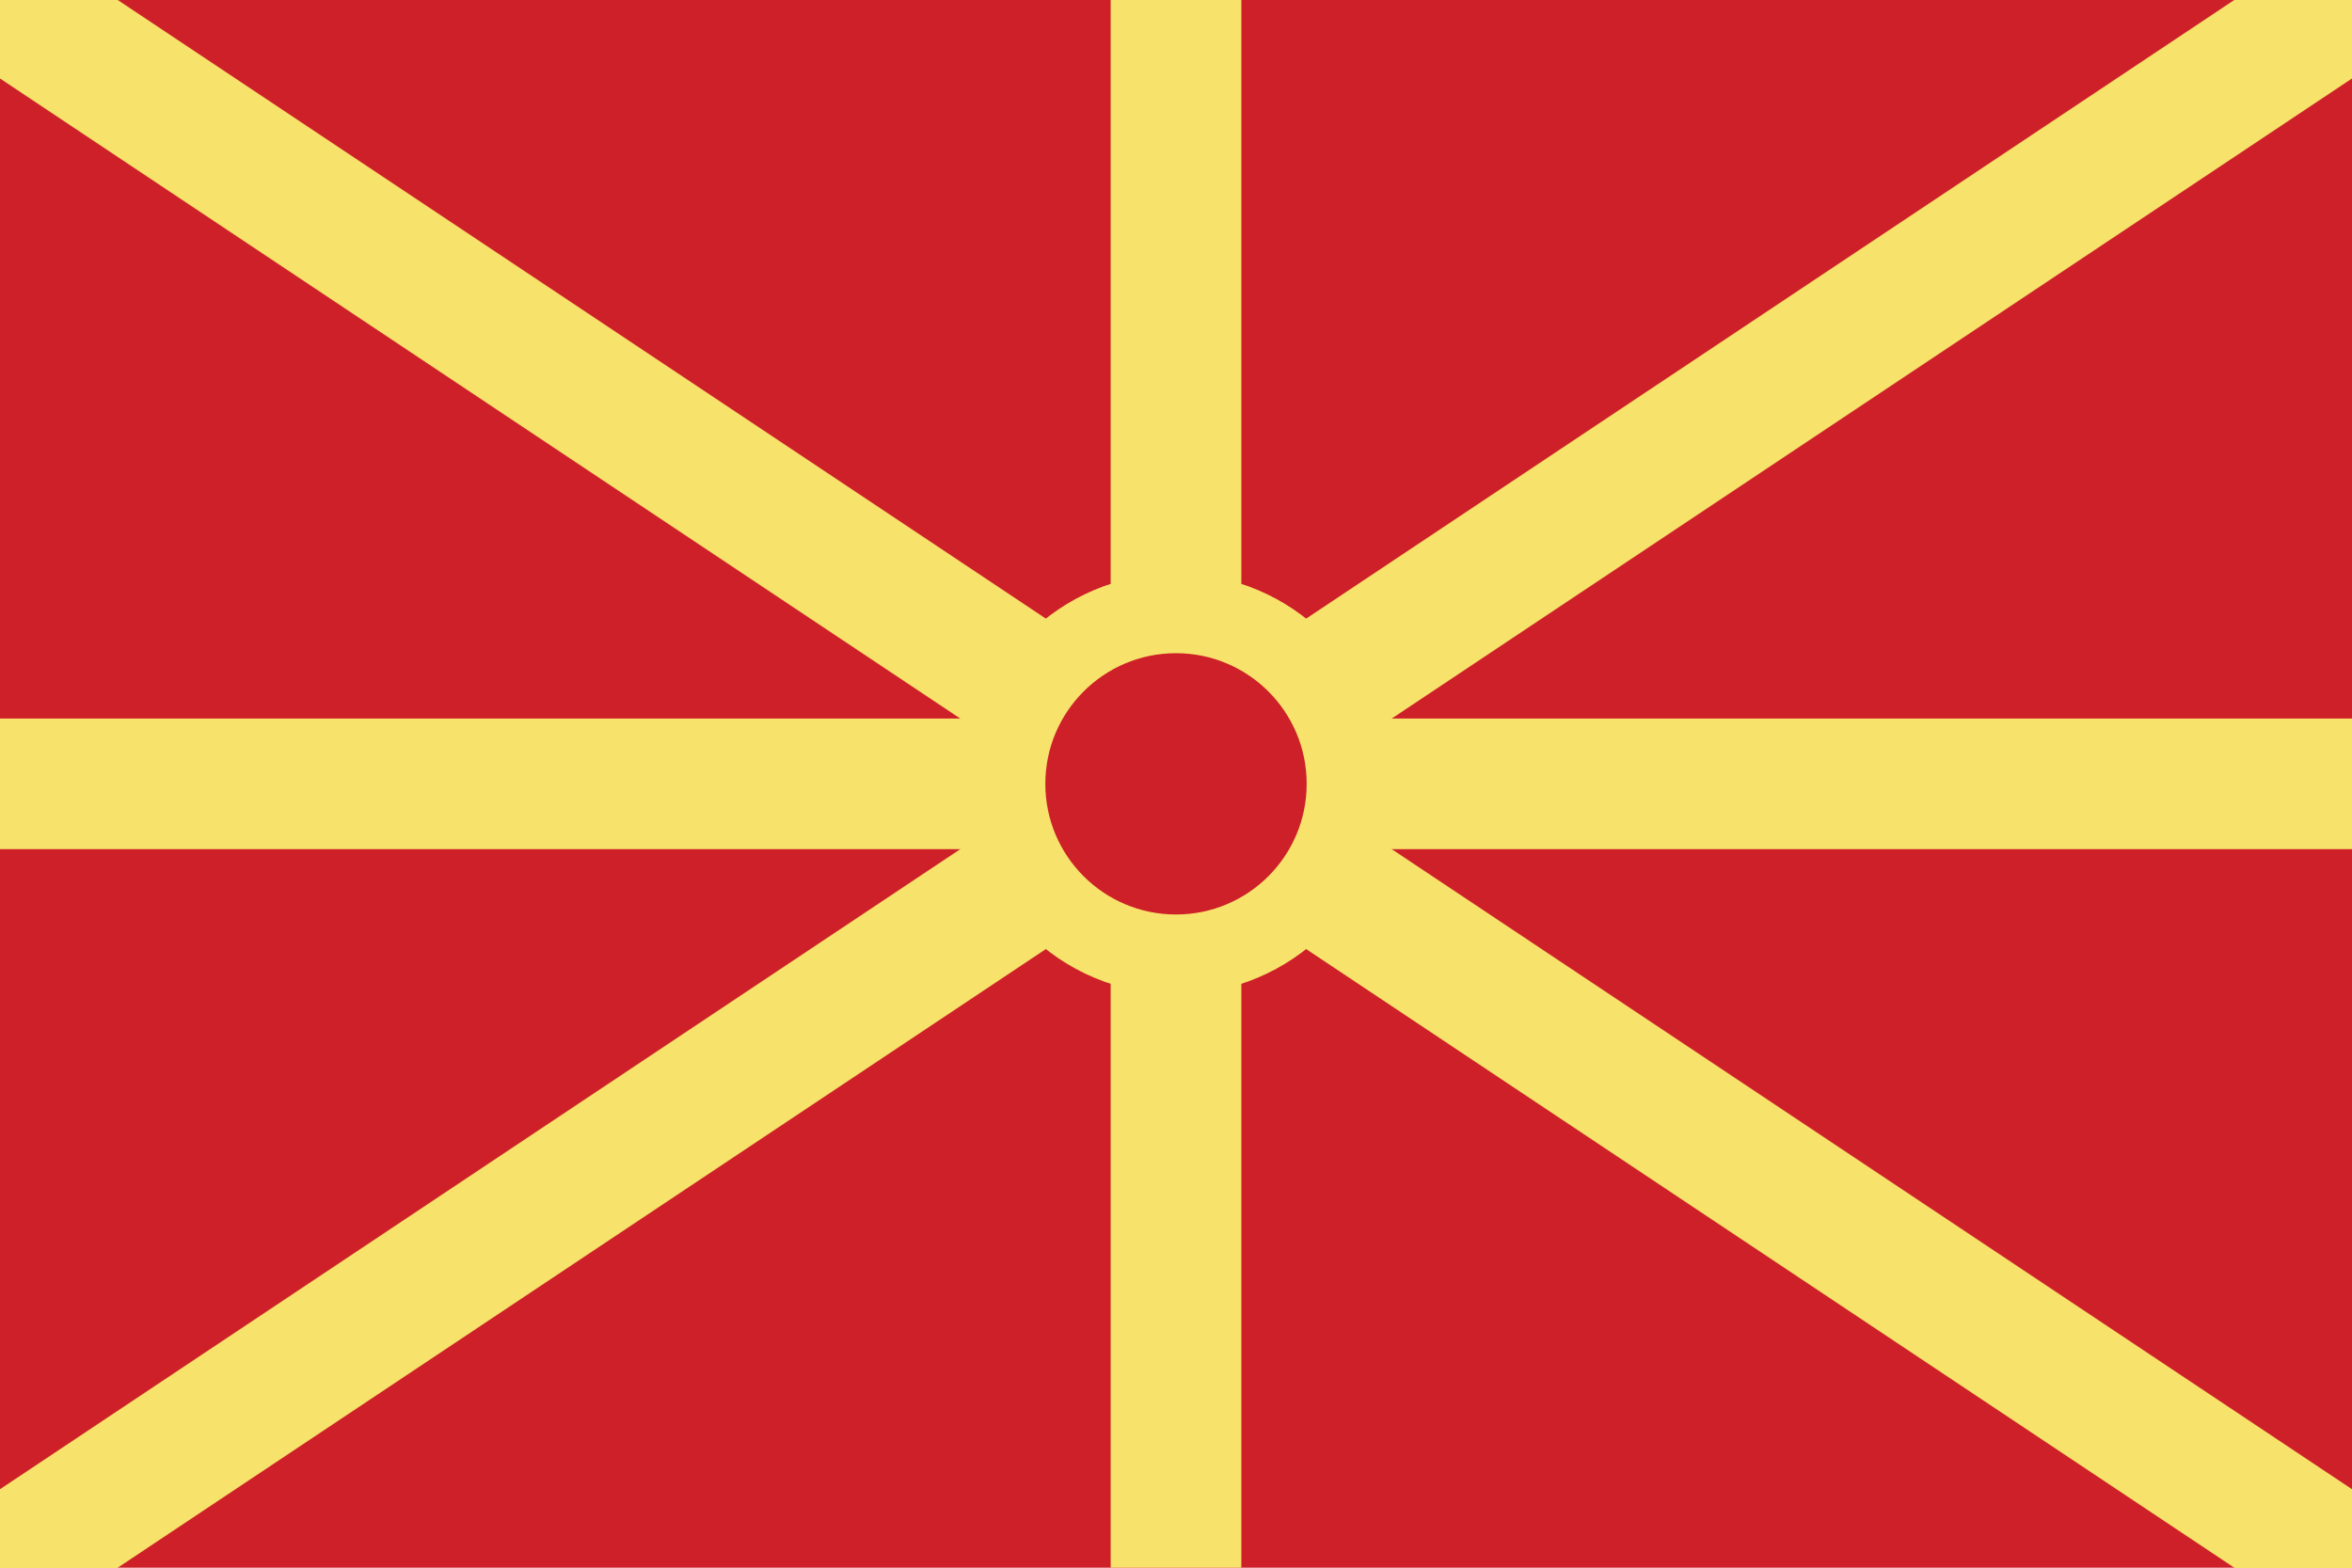
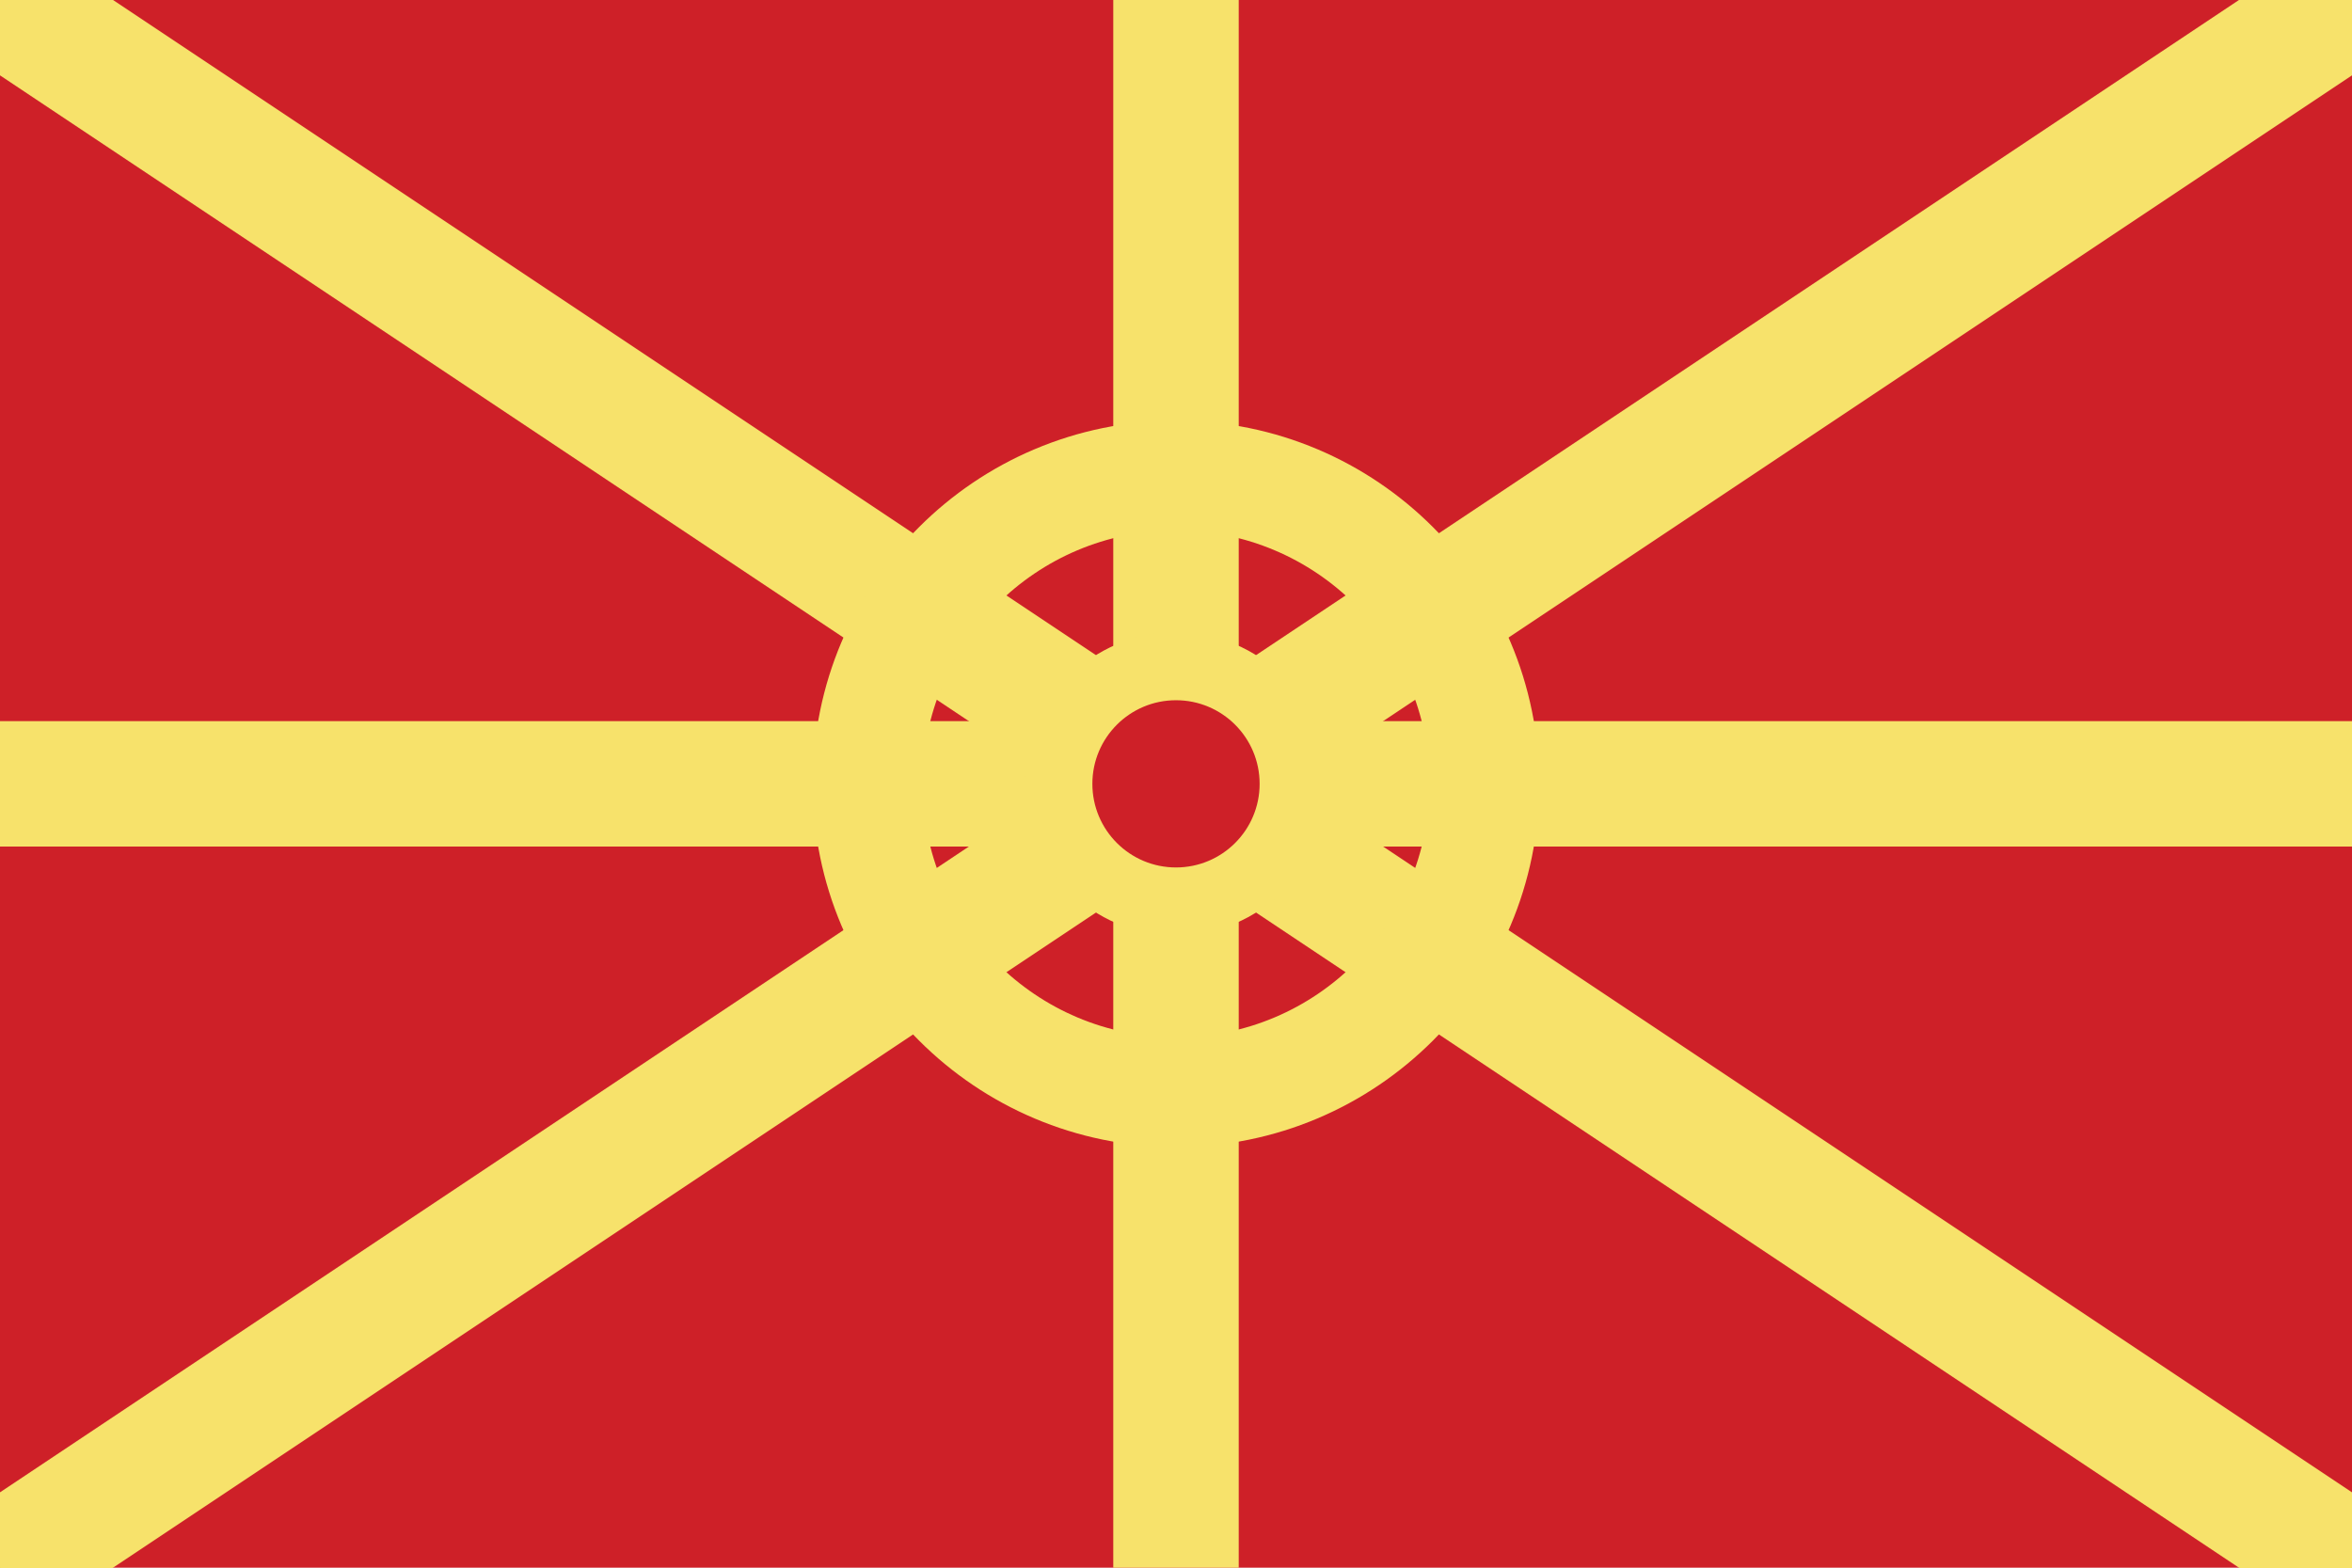
<svg xmlns="http://www.w3.org/2000/svg" viewBox="0 0 900 600">
  <rect width="900" height="600" fill="#CE2028" />
-   <circle cx="450" cy="300" r="80" fill="#F7E26B" stroke="#F7E26B" />
-   <line x1="0" y1="0" x2="900" y2="600" stroke="#F7E26B" stroke-width="50" />
-   <line x1="900" y1="0" x2="0" y2="600" stroke="#F7E26B" stroke-width="50" />
-   <line x1="0" y1="300" x2="900" y2="300" stroke="#F7E26B" stroke-width="50" />
-   <line x1="450" y1="0" x2="450" y2="600" stroke="#F7E26B" stroke-width="50" />
-   <circle cx="450" cy="300" r="80" fill="#F7E26B" />
-   <circle cx="450" cy="300" r="50" fill="#CE2028" />
+   <line x1="0" y1="0" x2="900" y2="600" stroke="#F7E26B" stroke-width="48" />
+   <line x1="900" y1="0" x2="0" y2="600" stroke="#F7E26B" stroke-width="48" />
+   <line x1="0" y1="300" x2="900" y2="300" stroke="#F7E26B" stroke-width="48" />
+   <line x1="450" y1="0" x2="450" y2="600" stroke="#F7E26B" stroke-width="48" />
+   <circle cx="450" cy="300" r="118" fill="none" stroke="#F7E26B" stroke-width="42" />
+   <circle cx="450" cy="300" r="58" fill="#F7E26B" />
+   <circle cx="450" cy="300" r="32" fill="#CE2028" />
</svg>
